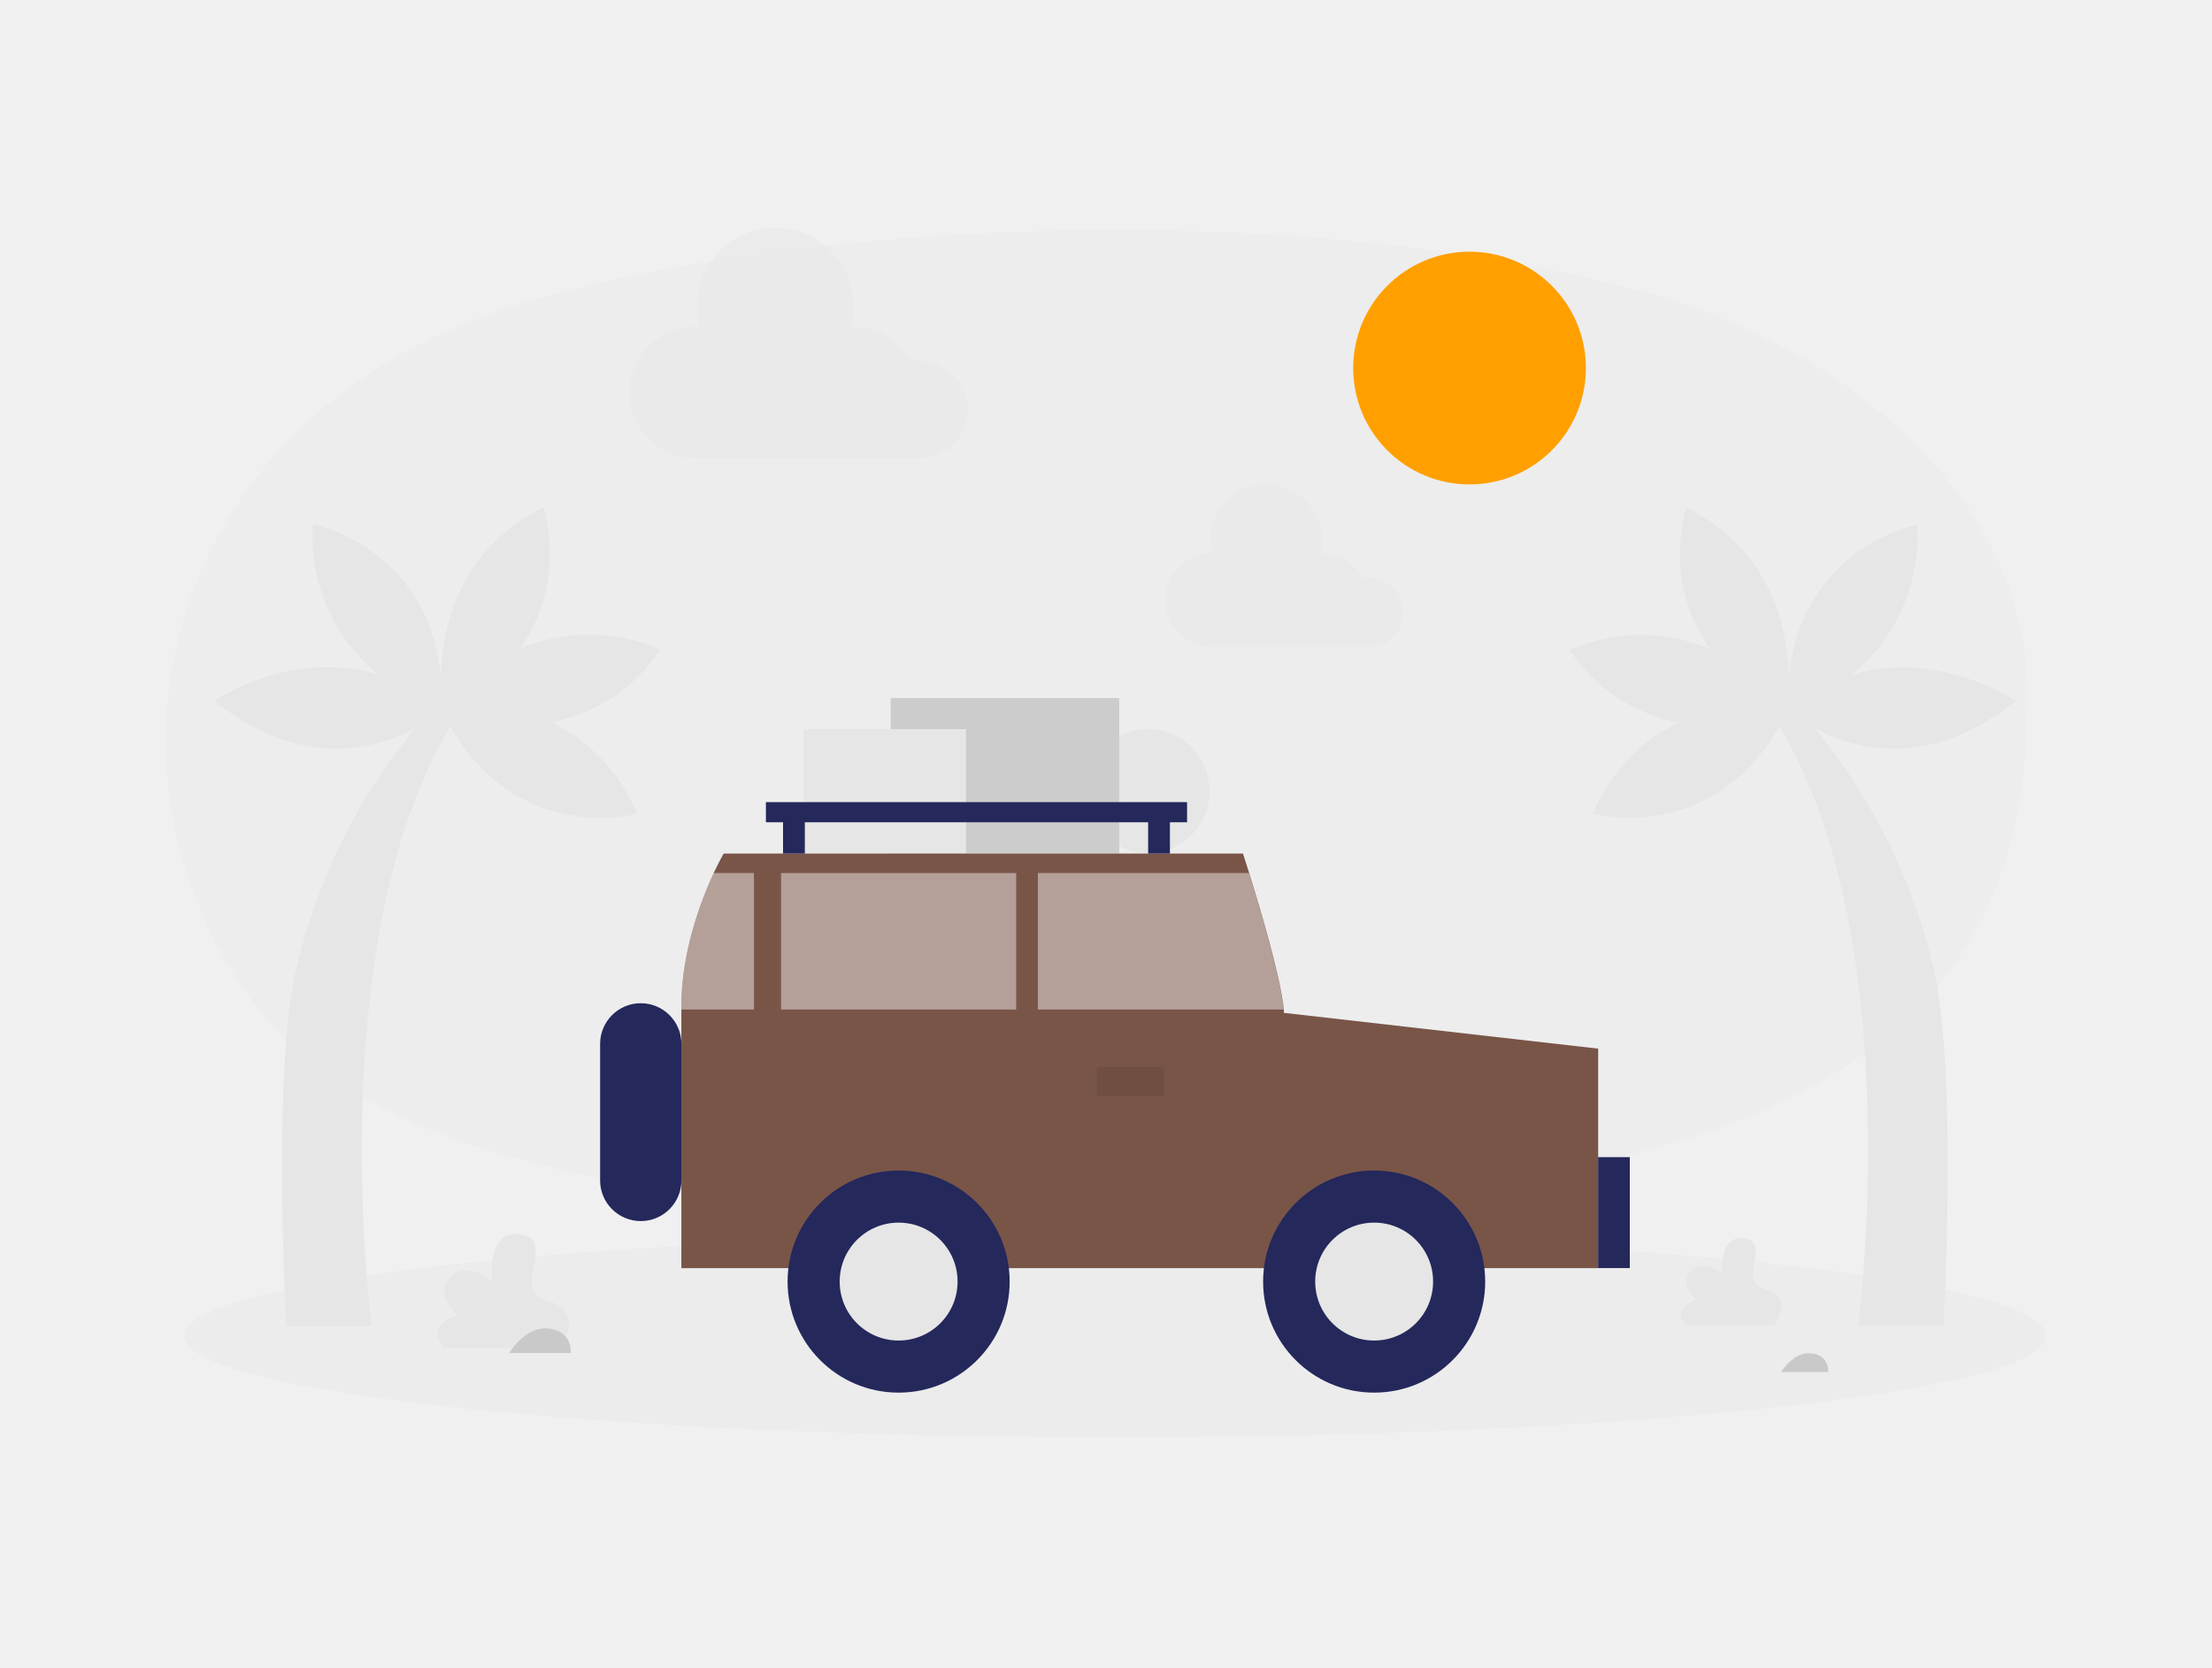
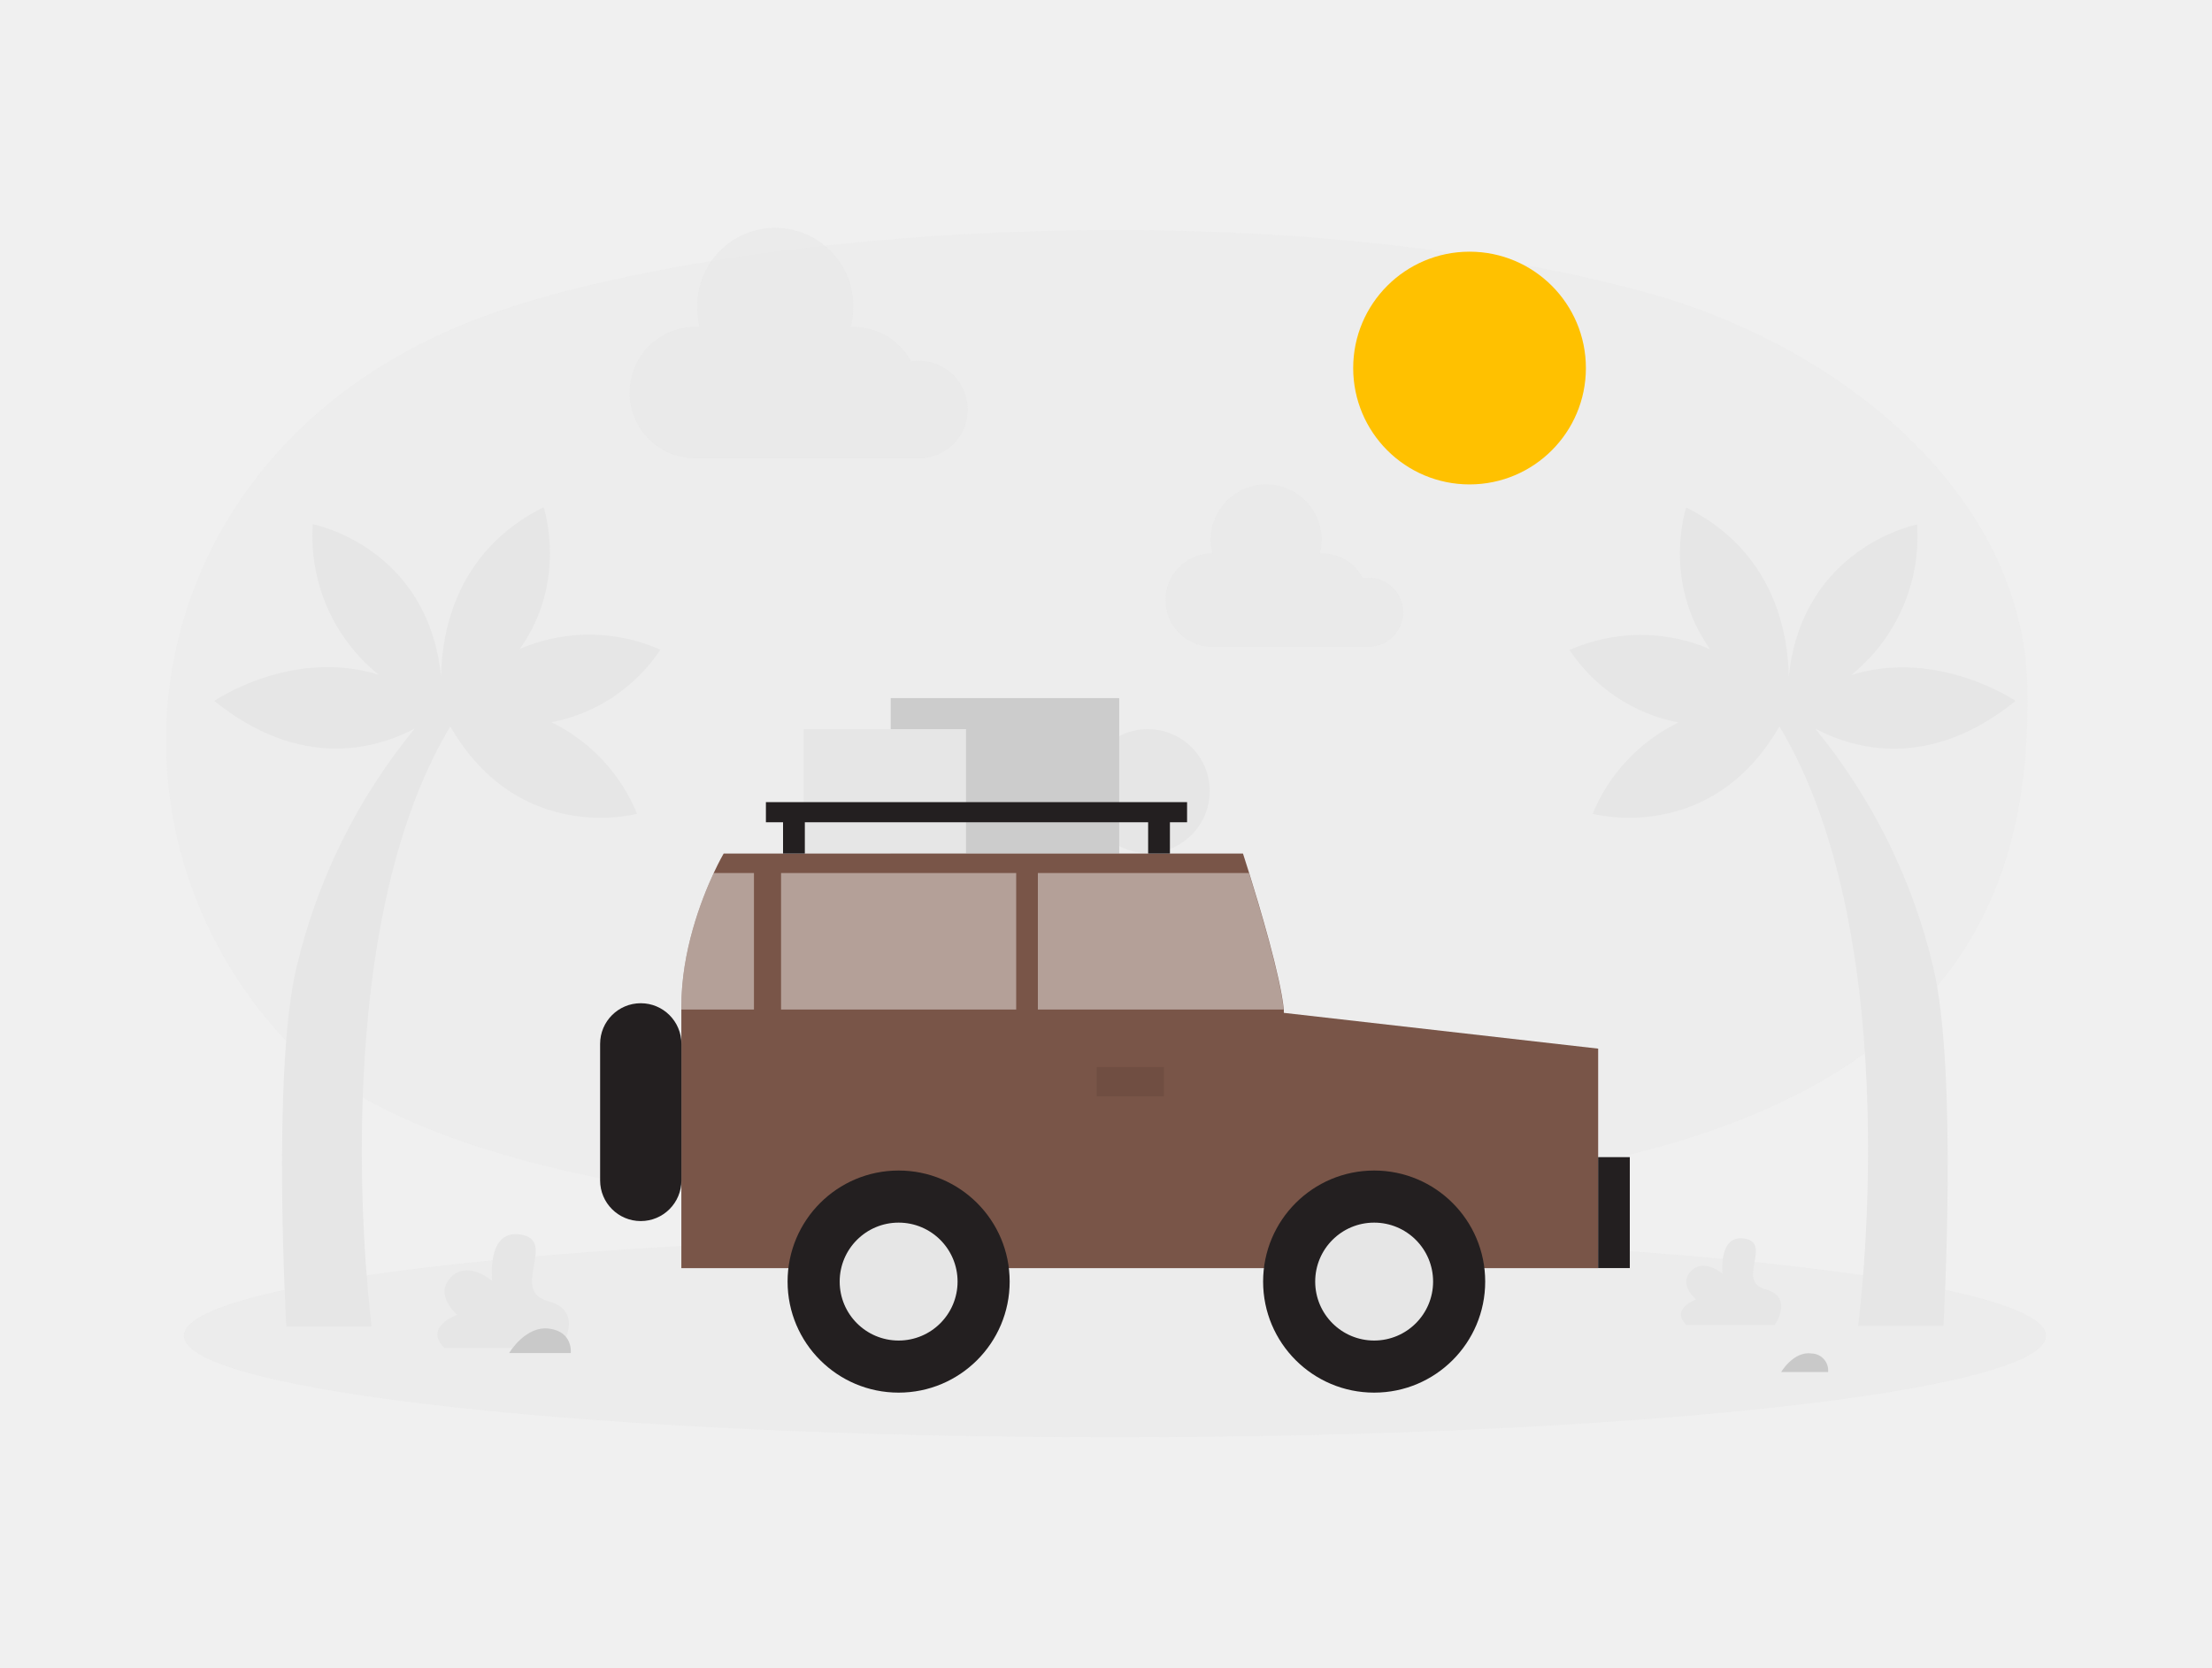
<svg xmlns="http://www.w3.org/2000/svg" width="406" height="306" viewBox="0 0 406 306" fill="none">
  <path opacity="0.3" d="M302.084 53.652C337.721 63.376 371.46 90.638 372.119 126.224C372.779 161.81 360.518 198.178 295.243 212.824C233.927 226.577 88.66 232.667 50.435 188.779C14.393 147.397 26.725 79.585 90.761 57.346C135.645 41.766 232.496 34.651 302.084 53.652Z" fill="#E6E6E6" />
  <path opacity="0.45" d="M204.644 263.777C299.027 263.777 375.54 255.438 375.54 245.152C375.54 234.865 299.027 226.527 204.644 226.527C110.261 226.527 33.749 234.865 33.749 245.152C33.749 255.438 110.261 263.777 204.644 263.777Z" fill="#E6E6E6" />
  <path d="M210.673 156.553C216.952 156.553 222.041 151.463 222.041 145.185C222.041 138.906 216.952 133.817 210.673 133.817C204.395 133.817 199.305 138.906 199.305 145.185C199.305 151.463 204.395 156.553 210.673 156.553Z" fill="#E6E6E6" />
  <path d="M205.426 128.122H163.486V156.654H205.426V128.122Z" fill="#CCCCCC" />
  <path d="M177.31 133.817H147.49V156.654H177.31V133.817Z" fill="#E6E6E6" />
  <path d="M235.642 185.886C235.642 185.703 235.642 185.49 235.642 185.277C234.983 178.974 231.197 166.398 229.278 160.227L228.142 156.654H132.823C132.823 156.654 132.051 157.963 130.996 160.227C128.702 165.18 125.058 174.599 125.058 184.698V232.738H293.335V192.453L235.642 185.886Z" fill="#795548" />
-   <path d="M125.068 191.58C125.068 187.46 121.728 184.12 117.608 184.12C113.488 184.12 110.148 187.46 110.148 191.58V216.64C110.148 220.761 113.488 224.101 117.608 224.101C121.728 224.101 125.068 220.761 125.068 216.64V191.58Z" fill="#24285B" />
+   <path d="M125.068 191.58C125.068 187.46 121.728 184.12 117.608 184.12C113.488 184.12 110.148 187.46 110.148 191.58V216.64C110.148 220.761 113.488 224.101 117.608 224.101C121.728 224.101 125.068 220.761 125.068 216.64V191.58Z" fill="#231F20" />
  <path opacity="0.44" d="M138.385 160.227V185.277H125.058V184.698C125.058 174.599 128.702 165.18 130.996 160.227H138.385Z" fill="white" />
  <path opacity="0.44" d="M186.516 160.227H143.359V185.277H186.516V160.227Z" fill="white" />
  <path opacity="0.44" d="M235.602 185.277H190.495V160.227H229.238C231.156 166.398 234.942 178.974 235.602 185.277Z" fill="white" />
  <path opacity="0.08" d="M213.627 195.833H201.295V201.202H213.627V195.833Z" fill="black" />
-   <path d="M164.937 255.586C176.194 255.586 185.319 246.461 185.319 235.205C185.319 223.949 176.194 214.824 164.937 214.824C153.681 214.824 144.556 223.949 144.556 235.205C144.556 246.461 153.681 255.586 164.937 255.586Z" fill="#24285B" />
+   <path d="M164.937 255.586C176.194 255.586 185.319 246.461 185.319 235.205C185.319 223.949 176.194 214.824 164.937 214.824C153.681 214.824 144.556 223.949 144.556 235.205C144.556 246.461 153.681 255.586 164.937 255.586Z" fill="#231F20" />
  <path d="M164.937 246.025C170.913 246.025 175.757 241.181 175.757 235.205C175.757 229.229 170.913 224.385 164.937 224.385C158.962 224.385 154.118 229.229 154.118 235.205C154.118 241.181 158.962 246.025 164.937 246.025Z" fill="#E6E6E6" />
-   <path d="M252.217 255.586C263.474 255.586 272.599 246.461 272.599 235.205C272.599 223.949 263.474 214.824 252.217 214.824C240.961 214.824 231.836 223.949 231.836 235.205C231.836 246.461 240.961 255.586 252.217 255.586Z" fill="#24285B" />
+   <path d="M252.217 255.586C263.474 255.586 272.599 246.461 272.599 235.205C272.599 223.949 263.474 214.824 252.217 214.824C240.961 214.824 231.836 223.949 231.836 235.205C231.836 246.461 240.961 255.586 252.217 255.586Z" fill="#231F20" />
  <path d="M252.217 246.025C258.193 246.025 263.037 241.181 263.037 235.205C263.037 229.229 258.193 224.385 252.217 224.385C246.242 224.385 241.397 229.229 241.397 235.205C241.397 241.181 246.242 246.025 252.217 246.025Z" fill="#E6E6E6" />
-   <path d="M299.141 212.367H293.325V232.728H299.141V212.367Z" fill="#24285B" />
-   <path d="M140.578 147.214V150.909H143.724V156.654H147.723V150.909H210.734V156.654H214.733V150.909H217.88V147.214H140.578Z" fill="#24285B" />
+   <path d="M299.141 212.367H293.325V232.728H299.141V212.367Z" fill="#231F20" />
+   <path d="M140.578 147.214V150.909H143.724V156.654H147.723V150.909H210.734V156.654H214.733V150.909H217.88V147.214H140.578Z" fill="#231F20" />
  <path d="M95.41 119.089C104.322 106.574 99.775 93.085 99.775 93.085C83.88 101.032 81.109 115.638 80.946 124.133C78.49 100.22 57.408 96.211 57.408 96.211C57.057 101.448 57.973 106.692 60.079 111.5C62.185 116.308 65.419 120.537 69.507 123.829C53.511 118.886 39.331 128.64 39.331 128.64C55.236 141.449 69.02 137.45 76.125 133.715C65.658 146.446 58.242 161.403 54.445 177.441C49.847 196.472 52.557 243.416 52.557 243.416H68.218C68.218 243.416 58.87 173.006 82.641 133.319C95.329 155.294 116.928 149.356 116.928 149.356C113.93 142.016 108.338 136.033 101.216 132.548C105.266 131.77 109.12 130.192 112.553 127.908C115.987 125.623 118.93 122.677 121.211 119.241C117.153 117.441 112.766 116.499 108.327 116.473C103.887 116.447 99.49 117.337 95.41 119.089V119.089Z" fill="#E6E6E6" />
  <path d="M333.164 133.715C340.269 137.481 354.042 141.48 369.947 128.64C369.947 128.64 355.737 118.937 339.781 123.88C343.868 120.587 347.101 116.358 349.205 111.55C351.309 106.742 352.224 101.498 351.87 96.261C351.87 96.261 330.799 100.322 328.322 124.184C328.17 115.689 325.389 101.083 309.494 93.135C309.494 93.135 304.957 106.625 313.868 119.14C309.79 117.389 305.395 116.5 300.957 116.526C296.519 116.552 292.135 117.494 288.077 119.292C290.358 122.726 293.299 125.672 296.731 127.957C300.162 130.241 304.014 131.819 308.063 132.599C300.94 136.068 295.338 142.031 292.32 149.356C292.32 149.356 313.929 155.294 326.607 133.319C350.449 173.006 341.04 243.335 341.04 243.335H356.701C356.701 243.335 359.411 196.422 354.803 177.36C351.006 161.354 343.605 146.427 333.164 133.715V133.715Z" fill="#E6E6E6" />
  <path d="M102.87 247.395C102.87 247.395 107.57 240.635 100.566 238.778C93.563 236.92 102.251 227.806 95.725 226.598C89.198 225.39 90.335 235.063 90.335 235.063C90.335 235.063 85.839 231.185 82.722 234.444C79.606 237.702 83.92 241.305 83.92 241.305C83.92 241.305 77.647 243.477 81.555 247.395H102.87Z" fill="#E6E6E6" />
  <path d="M93.451 248.319C93.451 248.319 96.435 243.244 100.83 243.843C105.225 244.441 104.758 248.319 104.758 248.319H93.451Z" fill="#C9C9C9" />
  <path d="M325.744 243.162C325.744 243.162 329.327 238.016 323.988 236.595C318.649 235.174 325.267 228.242 320.304 227.328C315.34 226.415 316.162 233.753 316.162 233.753C316.162 233.753 312.722 230.8 310.357 233.287C307.992 235.773 311.301 238.493 311.301 238.493C311.301 238.493 306.52 240.148 309.504 243.162H325.744Z" fill="#E6E6E6" />
  <path d="M326.921 251.81C326.921 251.81 329.195 247.913 332.544 248.4C332.969 248.415 333.387 248.516 333.771 248.698C334.155 248.88 334.498 249.139 334.778 249.458C335.059 249.778 335.271 250.151 335.402 250.556C335.533 250.96 335.579 251.387 335.539 251.81H326.921Z" fill="#C9C9C9" />
-   <path d="M269.726 88.903C281.52 88.903 291.082 79.341 291.082 67.547C291.082 55.753 281.52 46.191 269.726 46.191C257.932 46.191 248.37 55.753 248.37 67.547C248.37 79.341 257.932 88.903 269.726 88.903Z" fill="#FFA000" />
+   <path d="M269.726 88.903C281.52 88.903 291.082 79.341 291.082 67.547C291.082 55.753 281.52 46.191 269.726 46.191C257.932 46.191 248.37 55.753 248.37 67.547C248.37 79.341 257.932 88.903 269.726 88.903Z" fill="#FFC100" />
  <path opacity="0.49" d="M177.625 75.17C177.625 72.796 176.682 70.519 175.003 68.84C173.324 67.161 171.047 66.218 168.673 66.218C168.19 66.222 167.708 66.263 167.231 66.339C166.2 64.418 164.667 62.813 162.796 61.694C160.924 60.575 158.785 59.985 156.604 59.985H156.168C156.453 58.85 156.599 57.685 156.604 56.514C156.655 54.602 156.323 52.699 155.626 50.917C154.929 49.136 153.883 47.512 152.549 46.142C151.214 44.771 149.619 43.682 147.856 42.938C146.094 42.194 144.201 41.811 142.288 41.811C140.375 41.811 138.481 42.194 136.719 42.938C134.957 43.682 133.361 44.771 132.027 46.142C130.692 47.512 129.646 49.136 128.949 50.917C128.253 52.699 127.92 54.602 127.971 56.514C127.976 57.685 128.123 58.85 128.408 59.985C128.266 59.985 128.123 59.985 127.971 59.985C126.358 59.939 124.751 60.216 123.246 60.801C121.742 61.386 120.37 62.267 119.212 63.392C118.054 64.517 117.134 65.863 116.505 67.35C115.877 68.837 115.553 70.434 115.553 72.049C115.553 73.663 115.877 75.261 116.505 76.748C117.134 78.235 118.054 79.58 119.212 80.705C120.37 81.83 121.742 82.711 123.246 83.296C124.751 83.881 126.358 84.159 127.971 84.112H169.84V84.031C171.992 83.75 173.968 82.696 175.401 81.066C176.833 79.436 177.624 77.34 177.625 75.17V75.17Z" fill="#E6E6E6" />
  <path opacity="0.49" d="M257.556 112.4C257.556 110.709 256.885 109.088 255.689 107.893C254.494 106.697 252.873 106.026 251.182 106.026C250.842 106.031 250.503 106.061 250.167 106.117C249.437 104.739 248.346 103.586 247.01 102.781C245.674 101.976 244.144 101.551 242.585 101.55H242.27C242.474 100.743 242.579 99.915 242.585 99.083C242.585 96.38 241.511 93.788 239.6 91.877C237.689 89.966 235.097 88.893 232.394 88.893C229.692 88.893 227.1 89.966 225.189 91.877C223.277 93.788 222.204 96.38 222.204 99.083C222.21 99.915 222.315 100.743 222.518 101.55H222.204C219.979 101.626 217.871 102.564 216.324 104.165C214.777 105.766 213.912 107.905 213.912 110.131C213.912 112.358 214.777 114.497 216.324 116.098C217.871 117.699 219.979 118.637 222.204 118.713H251.994V118.652C253.52 118.459 254.925 117.718 255.947 116.569C256.97 115.419 257.542 113.938 257.556 112.4V112.4Z" fill="#E6E6E6" />
</svg>
